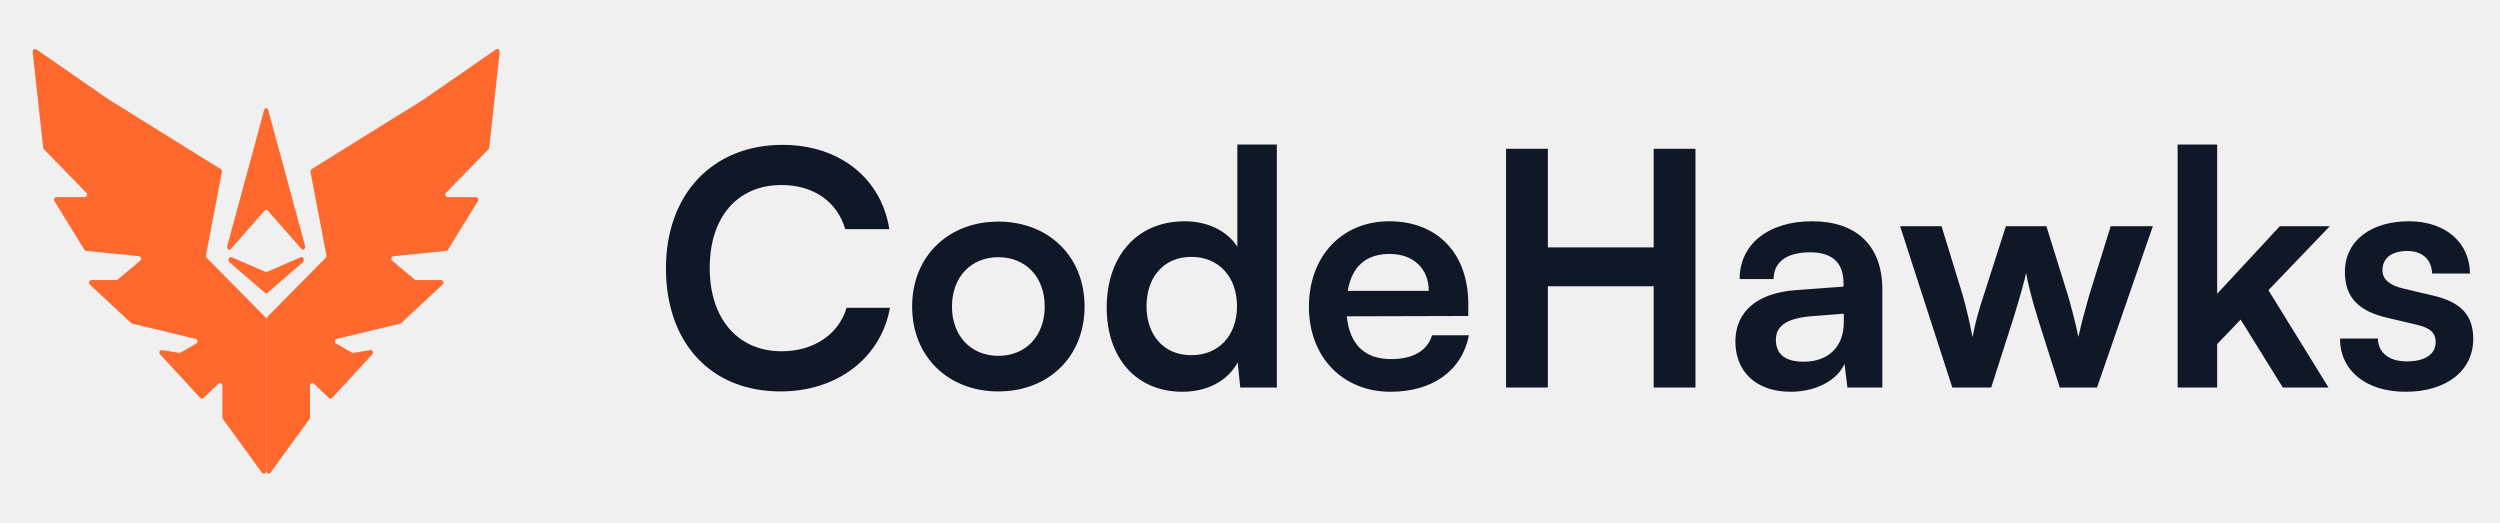
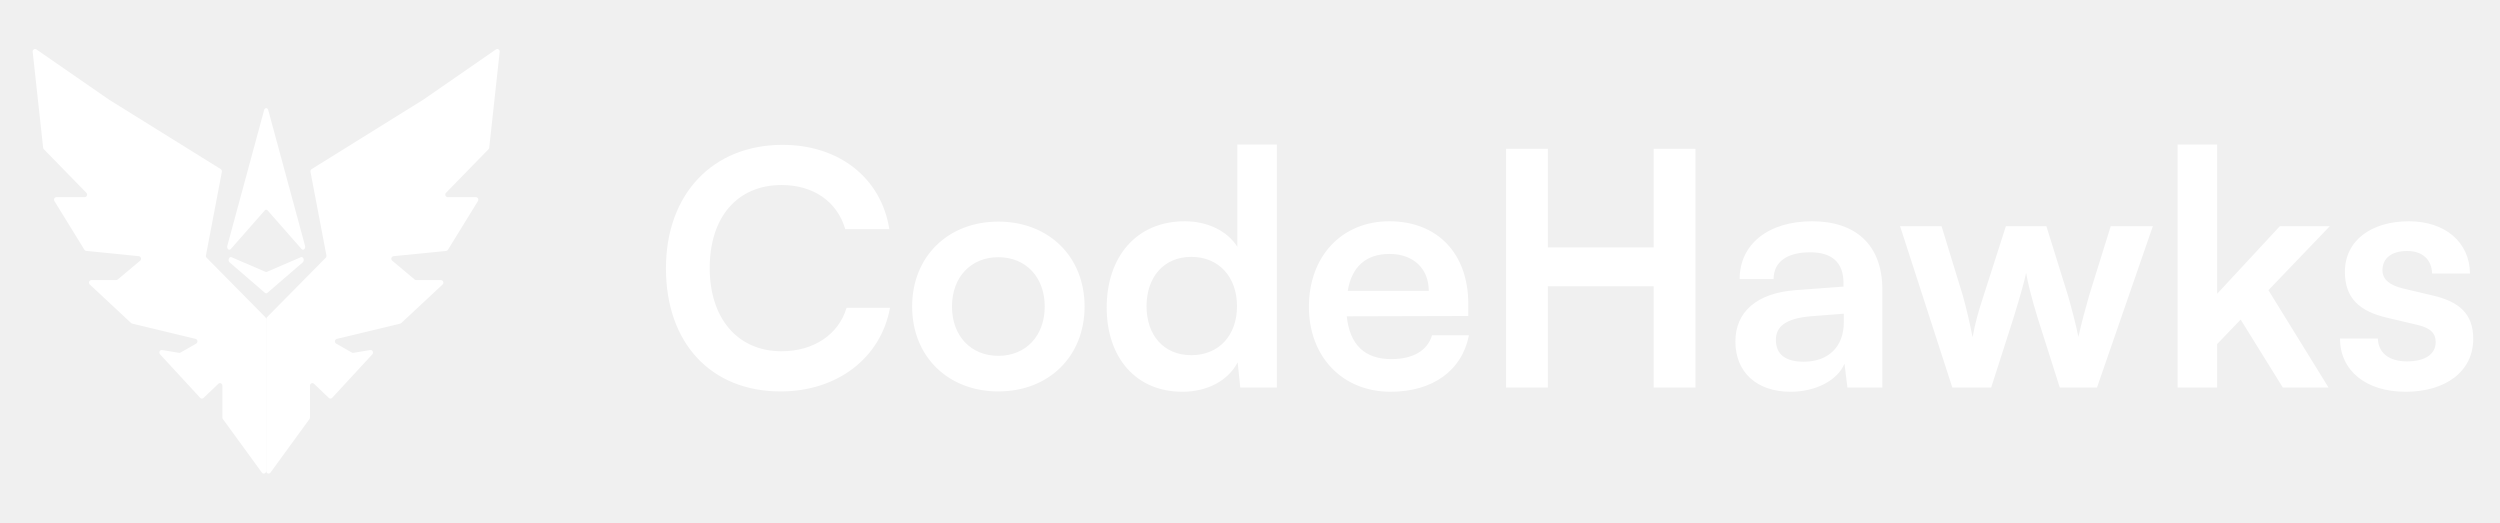
<svg xmlns="http://www.w3.org/2000/svg" width="1435" height="300" viewBox="0 0 1435 300" fill="none">
-   <path d="M448.053 224.683C408.122 224.683 382.251 196.938 382.251 154.007C382.251 111.452 409.059 83.144 449.178 83.144C481.61 83.144 505.793 102.078 510.48 131.511H485.172C480.485 115.576 466.8 106.202 448.615 106.202C423.307 106.202 407.372 124.575 407.372 153.82C407.372 182.878 423.494 201.625 448.615 201.625C467.175 201.625 481.422 191.876 485.922 176.691H510.855C505.606 205.561 480.485 224.683 448.053 224.683ZM523.564 175.941C523.564 147.071 544.373 127.199 573.056 127.199C601.738 127.199 622.548 147.071 622.548 175.941C622.548 204.812 601.738 224.683 573.056 224.683C544.373 224.683 523.564 204.812 523.564 175.941ZM546.435 175.941C546.435 192.814 557.308 204.249 573.056 204.249C588.803 204.249 599.676 192.814 599.676 175.941C599.676 159.069 588.803 147.633 573.056 147.633C557.308 147.633 546.435 159.069 546.435 175.941ZM678.733 224.871C651.925 224.871 635.24 205.187 635.24 176.504C635.24 147.633 652.112 127.012 680.045 127.012C692.981 127.012 704.416 132.448 710.228 141.634V82.956H732.912V222.434H711.915L710.415 207.999C704.791 218.684 692.793 224.871 678.733 224.871ZM683.795 203.874C699.73 203.874 710.04 192.439 710.04 175.754C710.04 159.069 699.73 147.446 683.795 147.446C667.86 147.446 658.111 159.256 658.111 175.754C658.111 192.251 667.86 203.874 683.795 203.874ZM798.178 224.871C770.619 224.871 751.31 204.812 751.31 176.129C751.31 147.071 770.245 127.012 797.428 127.012C825.173 127.012 842.795 145.571 842.795 174.441V181.378L773.057 181.565C774.744 197.875 783.367 206.124 798.553 206.124C811.113 206.124 819.362 201.25 821.986 192.439H843.17C839.233 212.685 822.361 224.871 798.178 224.871ZM797.615 145.759C784.117 145.759 775.869 153.07 773.619 166.943H820.112C820.112 154.195 811.3 145.759 797.615 145.759ZM888.471 222.434H864.475V85.393H888.471V142.009H949.211V85.393H973.207V222.434H949.211V164.318H888.471V222.434ZM1027.8 224.871C1008.11 224.871 996.114 213.435 996.114 196.001C996.114 178.941 1008.49 168.255 1030.42 166.568L1058.17 164.506V162.443C1058.17 149.883 1050.67 144.821 1039.04 144.821C1025.55 144.821 1018.05 150.445 1018.05 160.194H998.551C998.551 140.135 1015.05 127.012 1040.17 127.012C1065.1 127.012 1080.47 140.509 1080.47 166.193V222.434H1060.42L1058.73 208.748C1054.79 218.309 1042.23 224.871 1027.8 224.871ZM1035.29 207.624C1049.35 207.624 1058.35 199.188 1058.35 184.94V180.066L1039.04 181.565C1024.8 182.878 1019.36 187.564 1019.36 195.063C1019.36 203.499 1024.98 207.624 1035.29 207.624ZM1120.63 222.434L1090.64 129.824H1114.45L1126.63 169.567C1128.69 176.879 1130.57 184.94 1132.25 193.563C1133.94 184.565 1135.63 178.753 1138.63 169.567L1151.38 129.824H1174.62L1187 169.567C1188.12 173.317 1191.87 187.189 1192.99 193.376C1194.49 186.44 1197.49 175.379 1199.18 169.567L1211.55 129.824H1235.74L1203.68 222.434H1182.31L1169.56 182.315C1165.81 170.13 1163.75 161.319 1163 156.632C1162.06 160.944 1160.38 167.505 1155.69 182.69L1142.94 222.434H1120.63ZM1272.65 222.434H1249.96V82.956H1272.65V168.63L1308.64 129.824H1337.32L1302.08 166.568L1336.57 222.434H1310.33L1286.14 183.44L1272.65 197.5V222.434ZM1343.16 194.313H1364.9C1365.09 202.374 1371.09 207.436 1381.59 207.436C1392.27 207.436 1398.08 203.124 1398.08 196.375C1398.08 191.689 1395.65 188.314 1387.4 186.44L1370.71 182.503C1354.03 178.753 1345.97 170.88 1345.97 156.069C1345.97 137.885 1361.34 127.012 1382.71 127.012C1403.52 127.012 1417.58 139.01 1417.77 157.007H1396.02C1395.83 149.133 1390.59 144.071 1381.77 144.071C1372.78 144.071 1367.53 148.196 1367.53 155.132C1367.53 160.381 1371.65 163.756 1379.52 165.63L1396.21 169.567C1411.77 173.129 1419.64 180.253 1419.64 194.501C1419.64 213.248 1403.71 224.871 1380.84 224.871C1357.78 224.871 1343.16 212.498 1343.16 194.313Z" fill="#101828" />
-   <path d="M280.815 84.786L286.818 29.753C286.953 28.521 285.664 27.684 284.682 28.363L242.967 57.225L178.871 97.075C178.363 97.391 178.1 98.012 178.216 98.622L187.362 146.606C187.455 147.096 187.305 147.603 186.963 147.949L153.213 182.126C152.941 182.402 152.787 182.783 152.787 183.181V270.367C152.787 271.763 154.466 272.364 155.272 271.257L177.646 240.522C177.832 240.266 177.933 239.953 177.933 239.632V221.378C177.933 220.11 179.358 219.444 180.249 220.295L188.748 228.417C189.301 228.945 190.151 228.917 190.671 228.353L213.707 203.386C214.637 202.378 213.814 200.703 212.498 200.923L202.84 202.533C202.539 202.583 202.231 202.527 201.963 202.374L192.968 197.229C191.845 196.586 192.074 194.819 193.32 194.519L229.705 185.756C229.931 185.701 230.141 185.588 230.314 185.426L254.021 163.331C254.977 162.44 254.379 160.774 253.103 160.774H238.896C238.583 160.774 238.279 160.662 238.034 160.457L225.144 149.649C224.167 148.831 224.633 147.175 225.875 147.05L256.097 144.024C256.518 143.982 256.898 143.739 257.128 143.365L274.336 115.42C274.934 114.447 274.273 113.162 273.174 113.162H256.98C255.736 113.162 255.122 111.566 256.015 110.652L280.404 85.668C280.633 85.433 280.778 85.121 280.815 84.786Z" fill="#FF692E" />
-   <path d="M24.76 84.786L18.756 29.753C18.622 28.521 19.91 27.684 20.893 28.363L62.608 57.225L126.703 97.075C127.212 97.391 127.475 98.012 127.358 98.622L118.213 146.606C118.119 147.096 118.27 147.603 118.611 147.949L152.361 182.126C152.633 182.402 152.787 182.783 152.787 183.181V270.367C152.787 271.763 151.109 272.364 150.303 271.257L127.929 240.522C127.743 240.266 127.642 239.953 127.642 239.632V221.378C127.642 220.11 126.217 219.444 125.326 220.295L116.827 228.417C116.274 228.945 115.423 228.917 114.903 228.353L91.867 203.386C90.938 202.378 91.76 200.703 93.077 200.923L102.735 202.533C103.035 202.583 103.344 202.527 103.612 202.374L112.607 197.229C113.73 196.586 113.5 194.819 112.255 194.519L75.869 185.756C75.643 185.701 75.434 185.588 75.26 185.426L51.554 163.331C50.598 162.44 51.196 160.774 52.472 160.774H66.678C66.991 160.774 67.295 160.662 67.54 160.457L80.431 149.649C81.407 148.831 80.941 147.175 79.7 147.05L49.477 144.024C49.056 143.982 48.677 143.739 48.446 143.365L31.239 115.42C30.64 114.447 31.302 113.162 32.401 113.162H48.595C49.839 113.162 50.453 111.566 49.56 110.652L25.171 85.668C24.942 85.433 24.796 85.121 24.76 84.786Z" fill="#FF692E" />
-   <path d="M151.602 63.185C152.001 61.715 153.574 61.715 153.973 63.185L175.103 141.119C175.539 142.728 174.077 144.058 173.096 142.943L153.608 120.781C153.136 120.244 152.438 120.244 151.966 120.781L132.478 142.943C131.498 144.058 130.035 142.728 130.472 141.119L151.602 63.185Z" fill="#FF692E" />
-   <path d="M152.099 168.106C152.518 168.466 153.057 168.466 153.475 168.106L173.765 150.61C174.998 149.547 174.086 147.029 172.687 147.632L153.178 156.044C152.924 156.153 152.651 156.153 152.397 156.044L132.888 147.632C131.488 147.029 130.577 149.547 131.809 150.61L152.099 168.106Z" fill="#FF692E" />
+   <path d="M448.053 224.683C408.122 224.683 382.251 196.938 382.251 154.007C382.251 111.452 409.059 83.144 449.178 83.144C481.61 83.144 505.793 102.078 510.48 131.511H485.172C480.485 115.576 466.8 106.202 448.615 106.202C423.307 106.202 407.372 124.575 407.372 153.82C407.372 182.878 423.494 201.625 448.615 201.625C467.175 201.625 481.422 191.876 485.922 176.691H510.855C505.606 205.561 480.485 224.683 448.053 224.683ZM523.564 175.941C523.564 147.071 544.373 127.199 573.056 127.199C601.738 127.199 622.548 147.071 622.548 175.941C622.548 204.812 601.738 224.683 573.056 224.683C544.373 224.683 523.564 204.812 523.564 175.941ZM546.435 175.941C546.435 192.814 557.308 204.249 573.056 204.249C588.803 204.249 599.676 192.814 599.676 175.941C599.676 159.069 588.803 147.633 573.056 147.633C557.308 147.633 546.435 159.069 546.435 175.941ZM678.733 224.871C651.925 224.871 635.24 205.187 635.24 176.504C635.24 147.633 652.112 127.012 680.045 127.012C692.981 127.012 704.416 132.448 710.228 141.634V82.956H732.912V222.434H711.915L710.415 207.999C704.791 218.684 692.793 224.871 678.733 224.871ZM683.795 203.874C699.73 203.874 710.04 192.439 710.04 175.754C710.04 159.069 699.73 147.446 683.795 147.446C667.86 147.446 658.111 159.256 658.111 175.754C658.111 192.251 667.86 203.874 683.795 203.874ZM798.178 224.871C770.619 224.871 751.31 204.812 751.31 176.129C751.31 147.071 770.245 127.012 797.428 127.012C825.173 127.012 842.795 145.571 842.795 174.441V181.378L773.057 181.565C774.744 197.875 783.367 206.124 798.553 206.124C811.113 206.124 819.362 201.25 821.986 192.439H843.17C839.233 212.685 822.361 224.871 798.178 224.871ZM797.615 145.759C784.117 145.759 775.869 153.07 773.619 166.943H820.112C820.112 154.195 811.3 145.759 797.615 145.759ZM888.471 222.434H864.475V85.393H888.471V142.009H949.211V85.393H973.207V222.434H949.211V164.318H888.471V222.434ZM1027.8 224.871C1008.11 224.871 996.114 213.435 996.114 196.001C996.114 178.941 1008.49 168.255 1030.42 166.568L1058.17 164.506V162.443C1058.17 149.883 1050.67 144.821 1039.04 144.821C1025.55 144.821 1018.05 150.445 1018.05 160.194H998.551C998.551 140.135 1015.05 127.012 1040.17 127.012C1065.1 127.012 1080.47 140.509 1080.47 166.193V222.434H1060.42L1058.73 208.748C1054.79 218.309 1042.23 224.871 1027.8 224.871ZM1035.29 207.624C1049.35 207.624 1058.35 199.188 1058.35 184.94V180.066L1039.04 181.565C1024.8 182.878 1019.36 187.564 1019.36 195.063C1019.36 203.499 1024.98 207.624 1035.29 207.624ZM1120.63 222.434L1090.64 129.824H1114.45L1126.63 169.567C1128.69 176.879 1130.57 184.94 1132.25 193.563C1133.94 184.565 1135.63 178.753 1138.63 169.567L1151.38 129.824H1174.62L1187 169.567C1188.12 173.317 1191.87 187.189 1192.99 193.376C1194.49 186.44 1197.49 175.379 1199.18 169.567L1211.55 129.824H1235.74L1203.68 222.434H1182.31L1169.56 182.315C1165.81 170.13 1163.75 161.319 1163 156.632C1162.06 160.944 1160.38 167.505 1155.69 182.69L1142.94 222.434H1120.63ZM1272.65 222.434H1249.96V82.956H1272.65V168.63L1308.64 129.824H1337.32L1302.08 166.568L1336.57 222.434H1310.33L1286.14 183.44L1272.65 197.5V222.434ZM1343.16 194.313H1364.9C1365.09 202.374 1371.09 207.436 1381.59 207.436C1392.27 207.436 1398.08 203.124 1398.08 196.375C1398.08 191.689 1395.65 188.314 1387.4 186.44L1370.71 182.503C1354.03 178.753 1345.97 170.88 1345.97 156.069C1345.97 137.885 1361.34 127.012 1382.71 127.012C1403.52 127.012 1417.58 139.01 1417.77 157.007H1396.02C1395.83 149.133 1390.59 144.071 1381.77 144.071C1372.78 144.071 1367.53 148.196 1367.53 155.132C1367.53 160.381 1371.65 163.756 1379.52 165.63L1396.21 169.567C1411.77 173.129 1419.64 180.253 1419.64 194.501C1419.64 213.248 1403.71 224.871 1380.84 224.871C1357.78 224.871 1343.16 212.498 1343.16 194.313Z" fill="white" />
+   <path d="M280.815 84.786L286.818 29.753C286.953 28.521 285.664 27.684 284.682 28.363L242.967 57.225L178.871 97.075C178.363 97.391 178.1 98.012 178.216 98.622L187.362 146.606C187.455 147.096 187.305 147.603 186.963 147.949L153.213 182.126C152.941 182.402 152.787 182.783 152.787 183.181V270.367C152.787 271.763 154.466 272.364 155.272 271.257L177.646 240.522C177.832 240.266 177.933 239.953 177.933 239.632V221.378C177.933 220.11 179.358 219.444 180.249 220.295L188.748 228.417C189.301 228.945 190.151 228.917 190.671 228.353L213.707 203.386C214.637 202.378 213.814 200.703 212.498 200.923L202.84 202.533C202.539 202.583 202.231 202.527 201.963 202.374L192.968 197.229C191.845 196.586 192.074 194.819 193.32 194.519L229.705 185.756C229.931 185.701 230.141 185.588 230.314 185.426L254.021 163.331C254.977 162.44 254.379 160.774 253.103 160.774H238.896C238.583 160.774 238.279 160.662 238.034 160.457L225.144 149.649C224.167 148.831 224.633 147.175 225.875 147.05L256.097 144.024C256.518 143.982 256.898 143.739 257.128 143.365L274.336 115.42C274.934 114.447 274.273 113.162 273.174 113.162H256.98C255.736 113.162 255.122 111.566 256.015 110.652L280.404 85.668C280.633 85.433 280.778 85.121 280.815 84.786Z" fill="white" />
+   <path d="M24.76 84.786L18.756 29.753C18.622 28.521 19.91 27.684 20.893 28.363L62.608 57.225L126.703 97.075C127.212 97.391 127.475 98.012 127.358 98.622L118.213 146.606C118.119 147.096 118.27 147.603 118.611 147.949L152.361 182.126C152.633 182.402 152.787 182.783 152.787 183.181V270.367C152.787 271.763 151.109 272.364 150.303 271.257L127.929 240.522C127.743 240.266 127.642 239.953 127.642 239.632V221.378C127.642 220.11 126.217 219.444 125.326 220.295L116.827 228.417C116.274 228.945 115.423 228.917 114.903 228.353L91.867 203.386C90.938 202.378 91.76 200.703 93.077 200.923L102.735 202.533C103.035 202.583 103.344 202.527 103.612 202.374L112.607 197.229C113.73 196.586 113.5 194.819 112.255 194.519L75.869 185.756C75.643 185.701 75.434 185.588 75.26 185.426L51.554 163.331C50.598 162.44 51.196 160.774 52.472 160.774H66.678C66.991 160.774 67.295 160.662 67.54 160.457L80.431 149.649C81.407 148.831 80.941 147.175 79.7 147.05L49.477 144.024C49.056 143.982 48.677 143.739 48.446 143.365L31.239 115.42C30.64 114.447 31.302 113.162 32.401 113.162H48.595C49.839 113.162 50.453 111.566 49.56 110.652L25.171 85.668C24.942 85.433 24.796 85.121 24.76 84.786Z" fill="white" />
+   <path d="M151.602 63.185C152.001 61.715 153.574 61.715 153.973 63.185L175.103 141.119C175.539 142.728 174.077 144.058 173.096 142.943L153.608 120.781C153.136 120.244 152.438 120.244 151.966 120.781L132.478 142.943C131.498 144.058 130.035 142.728 130.472 141.119L151.602 63.185Z" fill="white" />
+   <path d="M152.099 168.106C152.518 168.466 153.057 168.466 153.475 168.106L173.765 150.61C174.998 149.547 174.086 147.029 172.687 147.632L153.178 156.044C152.924 156.153 152.651 156.153 152.397 156.044L132.888 147.632C131.488 147.029 130.577 149.547 131.809 150.61L152.099 168.106Z" fill="white" />
</svg>
